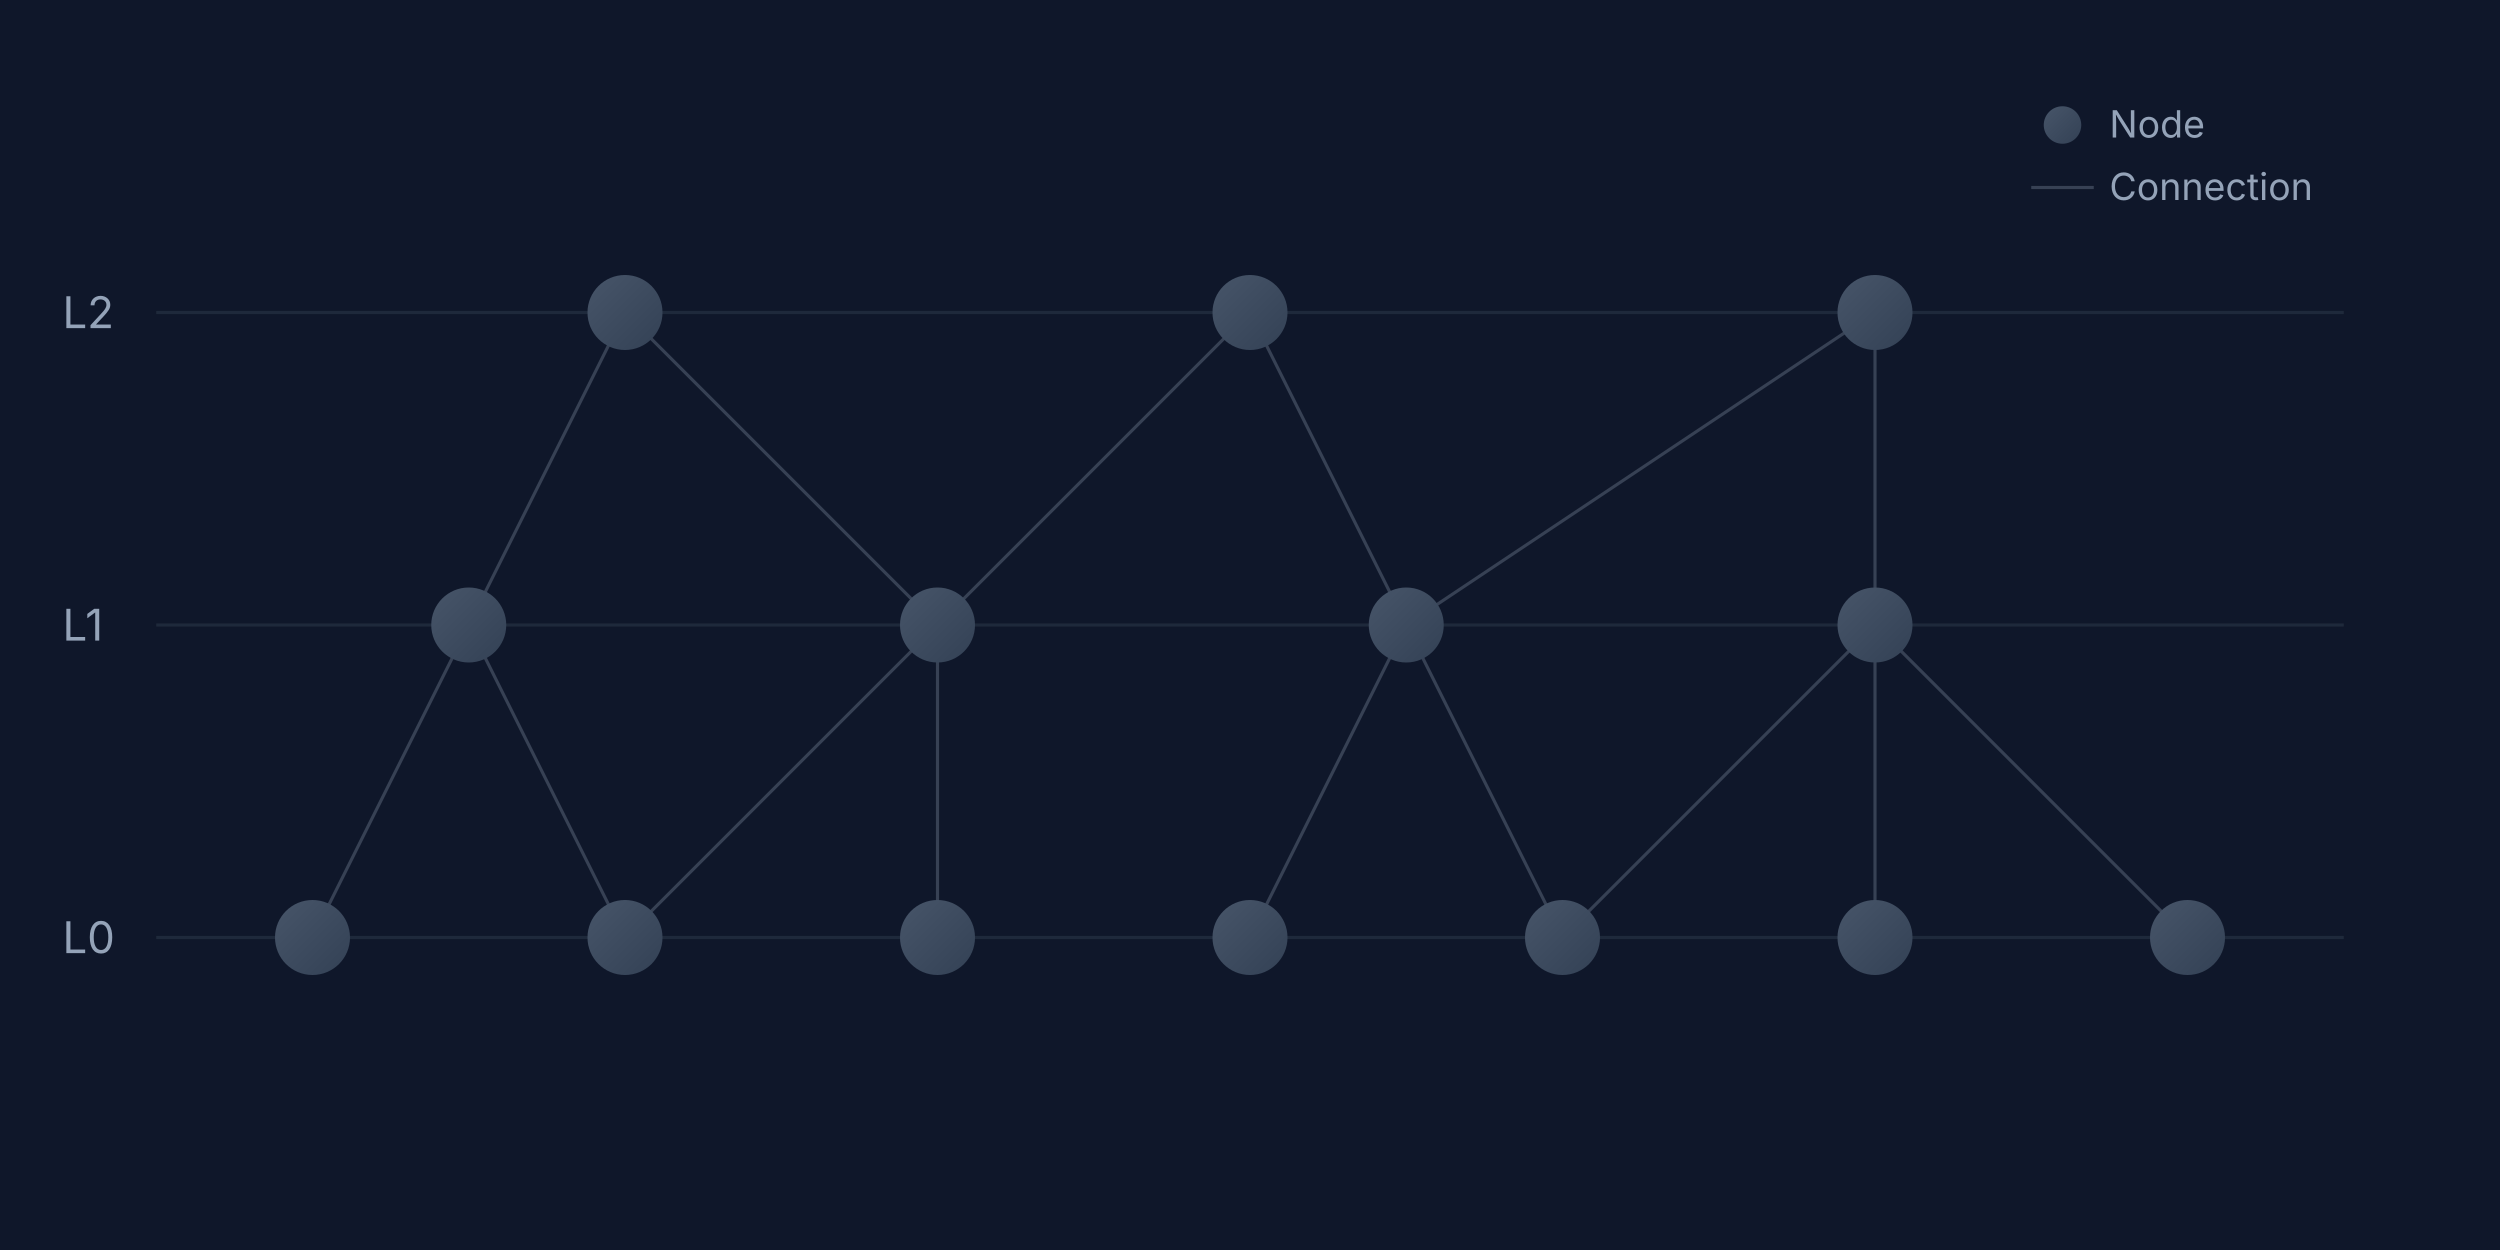
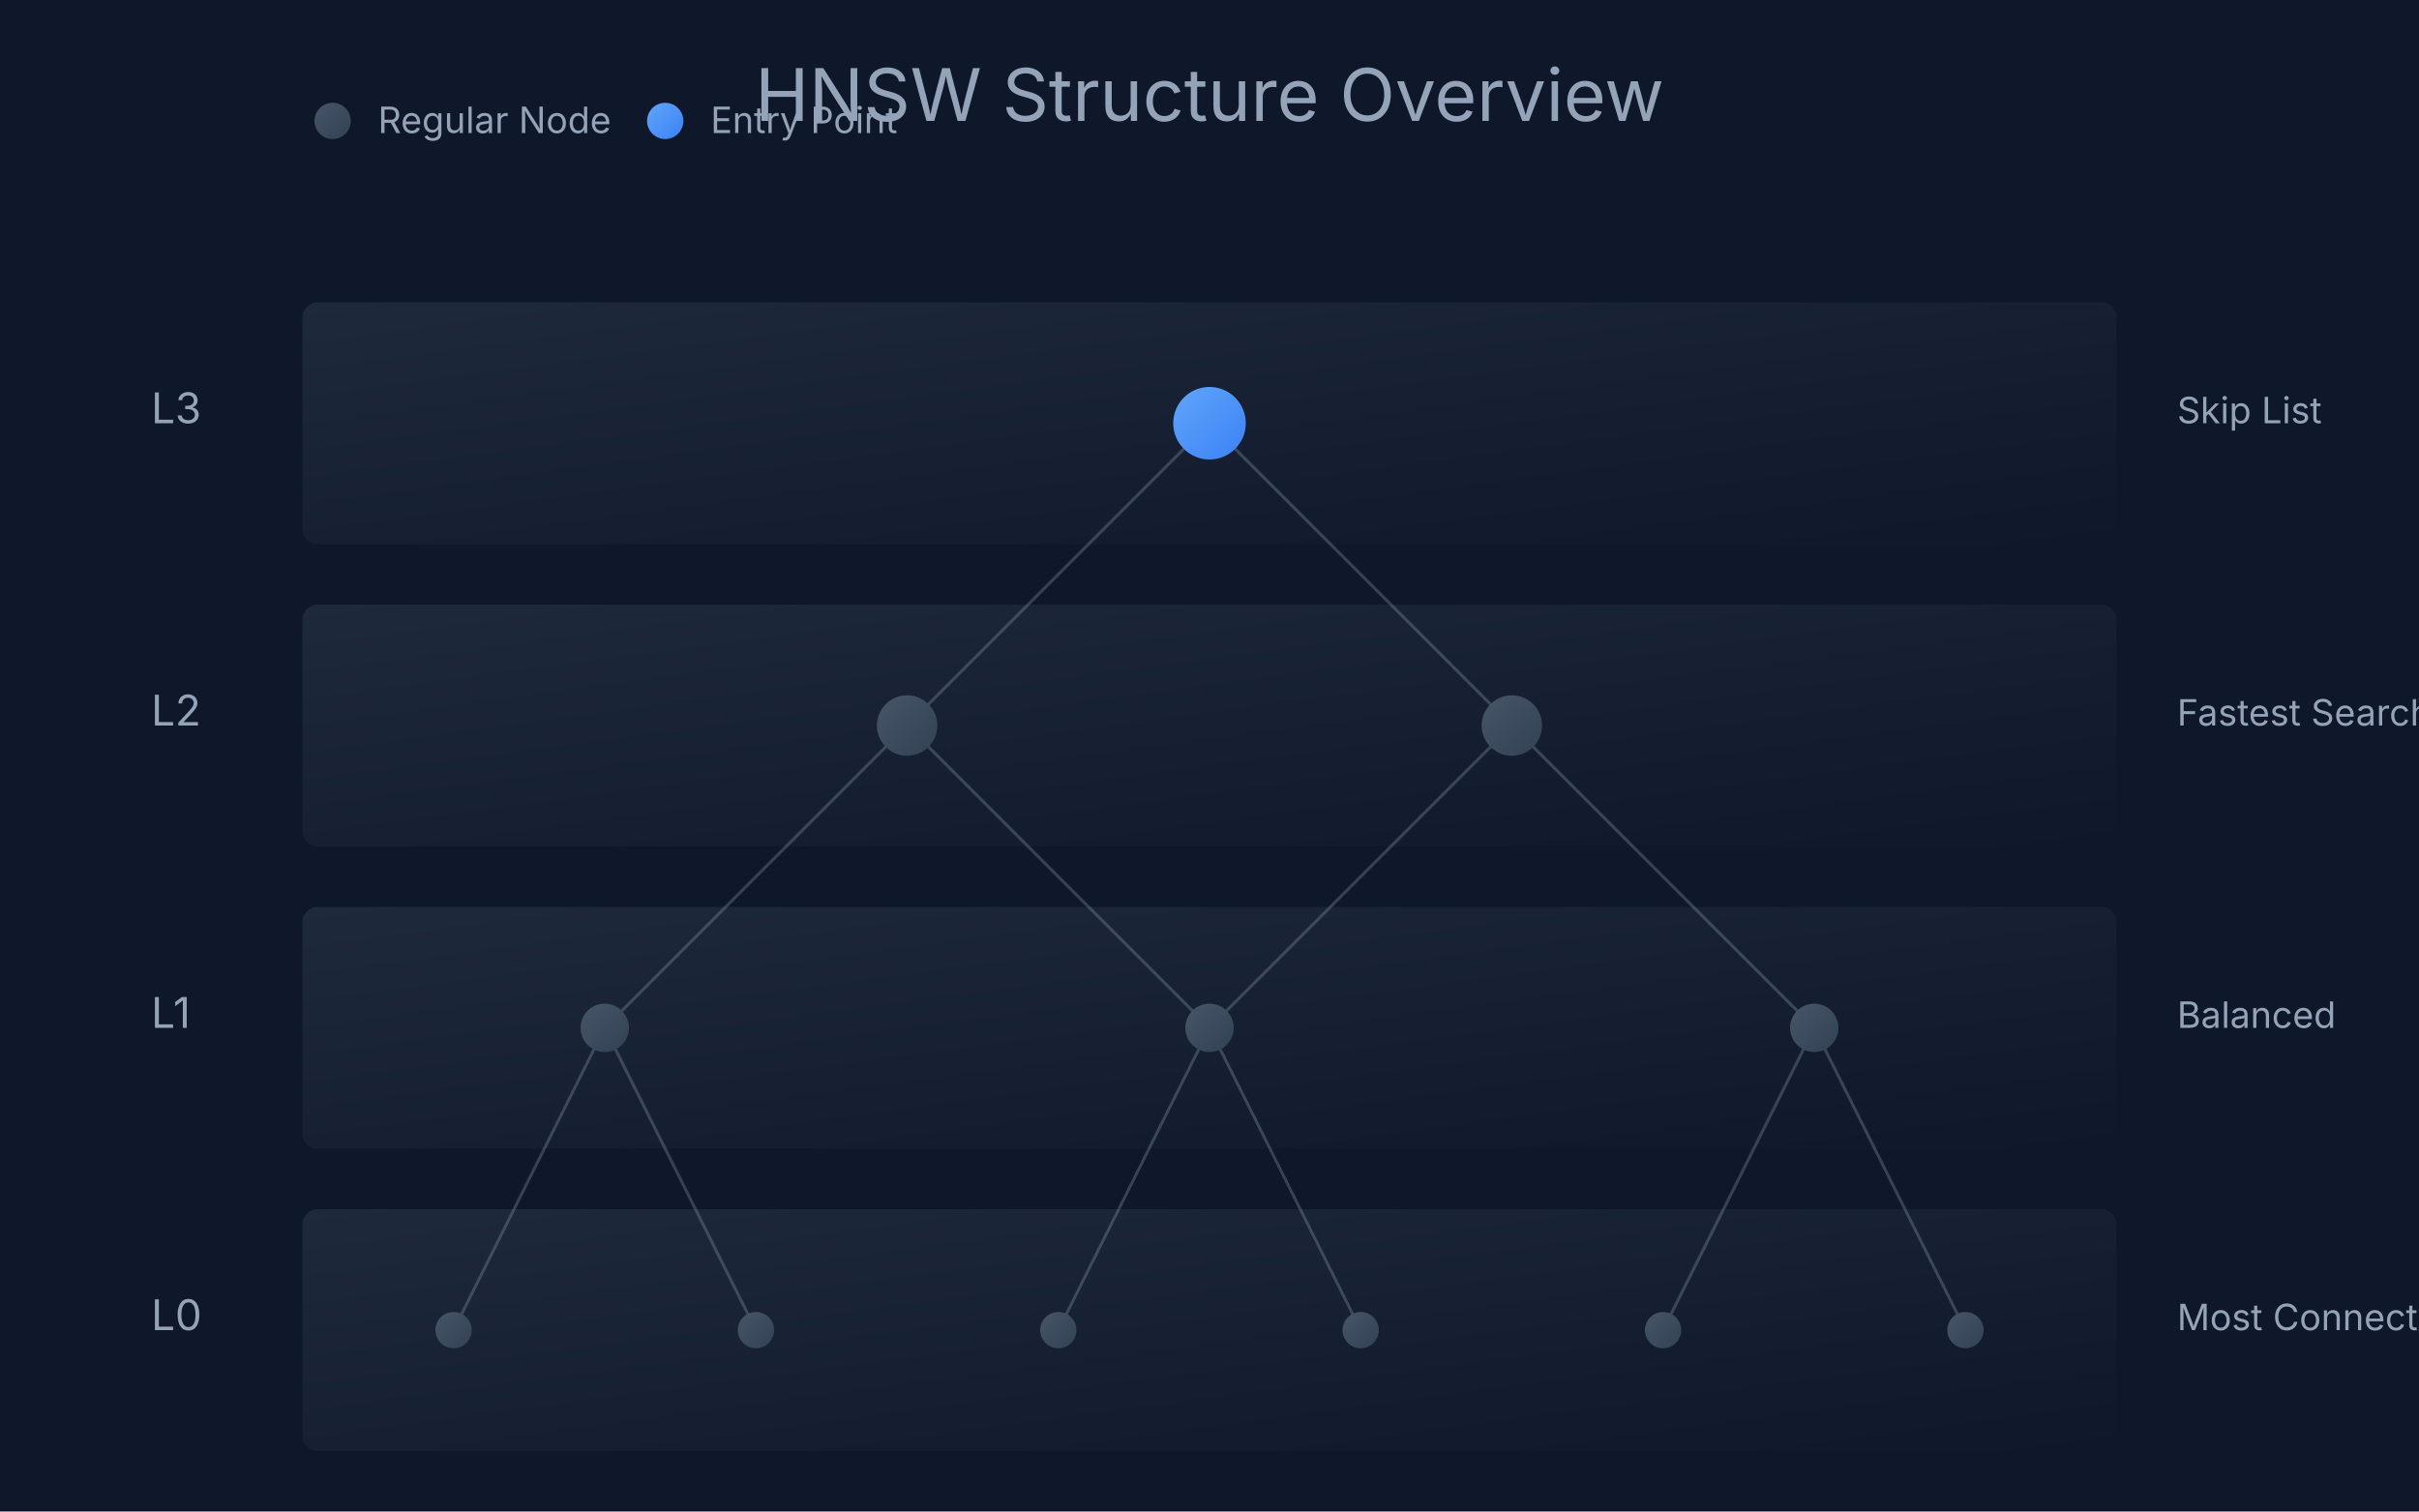
- <svg xmlns="http://www.w3.org/2000/svg" viewBox="0 0 800 400">
-   <rect width="800" height="400" fill="#0F172A" />
+ <svg xmlns="http://www.w3.org/2000/svg" viewBox="0 0 800 500">
+   <rect width="800" height="500" fill="#0F172A" />
  <defs>
    <linearGradient id="nodeGradient" x1="0%" y1="0%" x2="100%" y2="100%">
      <stop offset="0%" style="stop-color:#475569" />
      <stop offset="100%" style="stop-color:#334155" />
    </linearGradient>
-     <linearGradient id="connectionGradient">
-       <stop offset="0%" style="stop-color:#94A3B8;stop-opacity:0.6" />
-       <stop offset="100%" style="stop-color:#94A3B8;stop-opacity:0.2" />
+     <linearGradient id="activeNodeGradient" x1="0%" y1="0%" x2="100%" y2="100%">
+       <stop offset="0%" style="stop-color:#60A5FA" />
+       <stop offset="100%" style="stop-color:#3B82F6" />
+     </linearGradient>
+     <linearGradient id="layerGradient" x1="0%" y1="0%" x2="100%" y2="100%">
+       <stop offset="0%" style="stop-color:#1E293B" />
+       <stop offset="100%" style="stop-color:#0F172A" />
    </linearGradient>
  </defs>
-   <g id="layers" stroke="#1E293B" stroke-width="1">
-     <line x1="50" y1="100" x2="750" y2="100" />
-     <line x1="50" y1="200" x2="750" y2="200" />
-     <line x1="50" y1="300" x2="750" y2="300" />
+   <text x="400" y="40" text-anchor="middle" font-family="Inter, Arial" font-size="24" fill="#94A3B8">
+     HNSW Structure Overview
+   </text>
+   <g>
+     <rect x="100" y="100" width="600" height="80" fill="url(#layerGradient)" rx="5" />
+     <rect x="100" y="200" width="600" height="80" fill="url(#layerGradient)" rx="5" />
+     <rect x="100" y="300" width="600" height="80" fill="url(#layerGradient)" rx="5" />
+     <rect x="100" y="400" width="600" height="80" fill="url(#layerGradient)" rx="5" />
  </g>
  <g font-family="Inter, Arial" font-size="14" fill="#94A3B8">
-     <text x="20" y="105">L2</text>
-     <text x="20" y="205">L1</text>
-     <text x="20" y="305">L0</text>
+     <text x="50" y="140">L3</text>
+     <text x="50" y="240">L2</text>
+     <text x="50" y="340">L1</text>
+     <text x="50" y="440">L0</text>
  </g>
  <g stroke="#94A3B8" stroke-width="1" stroke-opacity="0.3">
-     <path d="M200,100 L150,200" />
-     <path d="M200,100 L300,200" />
-     <path d="M400,100 L300,200" />
-     <path d="M400,100 L450,200" />
-     <path d="M600,100 L450,200" />
-     <path d="M600,100 L600,200" />
-     <path d="M150,200 L100,300" />
-     <path d="M150,200 L200,300" />
-     <path d="M300,200 L200,300" />
-     <path d="M300,200 L300,300" />
-     <path d="M450,200 L400,300" />
-     <path d="M450,200 L500,300" />
-     <path d="M600,200 L500,300" />
-     <path d="M600,200 L600,300" />
-     <path d="M600,200 L700,300" />
+     <path d="M400,140 L300,240" />
+     <path d="M400,140 L500,240" />
+     <path d="M300,240 L200,340" />
+     <path d="M300,240 L400,340" />
+     <path d="M500,240 L400,340" />
+     <path d="M500,240 L600,340" />
+     <path d="M200,340 L150,440" />
+     <path d="M200,340 L250,440" />
+     <path d="M400,340 L350,440" />
+     <path d="M400,340 L450,440" />
+     <path d="M600,340 L550,440" />
+     <path d="M600,340 L650,440" />
  </g>
-   <g id="nodes">
-     <circle cx="200" cy="100" r="12" fill="url(#nodeGradient)" />
-     <circle cx="400" cy="100" r="12" fill="url(#nodeGradient)" />
-     <circle cx="600" cy="100" r="12" fill="url(#nodeGradient)" />
-     <circle cx="150" cy="200" r="12" fill="url(#nodeGradient)" />
-     <circle cx="300" cy="200" r="12" fill="url(#nodeGradient)" />
-     <circle cx="450" cy="200" r="12" fill="url(#nodeGradient)" />
-     <circle cx="600" cy="200" r="12" fill="url(#nodeGradient)" />
-     <circle cx="100" cy="300" r="12" fill="url(#nodeGradient)" />
-     <circle cx="200" cy="300" r="12" fill="url(#nodeGradient)" />
-     <circle cx="300" cy="300" r="12" fill="url(#nodeGradient)" />
-     <circle cx="400" cy="300" r="12" fill="url(#nodeGradient)" />
-     <circle cx="500" cy="300" r="12" fill="url(#nodeGradient)" />
-     <circle cx="600" cy="300" r="12" fill="url(#nodeGradient)" />
-     <circle cx="700" cy="300" r="12" fill="url(#nodeGradient)" />
+   <g>
+     <circle cx="400" cy="140" r="12" fill="url(#activeNodeGradient)" />
+     <circle cx="300" cy="240" r="10" fill="url(#nodeGradient)" />
+     <circle cx="500" cy="240" r="10" fill="url(#nodeGradient)" />
+     <circle cx="200" cy="340" r="8" fill="url(#nodeGradient)" />
+     <circle cx="400" cy="340" r="8" fill="url(#nodeGradient)" />
+     <circle cx="600" cy="340" r="8" fill="url(#nodeGradient)" />
+     <circle cx="150" cy="440" r="6" fill="url(#nodeGradient)" />
+     <circle cx="250" cy="440" r="6" fill="url(#nodeGradient)" />
+     <circle cx="350" cy="440" r="6" fill="url(#nodeGradient)" />
+     <circle cx="450" cy="440" r="6" fill="url(#nodeGradient)" />
+     <circle cx="550" cy="440" r="6" fill="url(#nodeGradient)" />
+     <circle cx="650" cy="440" r="6" fill="url(#nodeGradient)" />
  </g>
-   <g transform="translate(650, 30)" font-family="Inter, Arial" font-size="12" fill="#94A3B8">
+   <g transform="translate(720, 120)" font-family="Inter, Arial" font-size="12" fill="#94A3B8">
+     <text y="20">Skip List</text>
+     <text y="120">Fastest Search</text>
+     <text y="220">Balanced</text>
+     <text y="320">Most Connections</text>
+   </g>
+   <g transform="translate(100, 30)" font-family="Inter, Arial" font-size="12" fill="#94A3B8">
    <circle cx="10" cy="10" r="6" fill="url(#nodeGradient)" />
-     <text x="25" y="14">Node</text>
-     <path d="M0,30 L20,30" stroke="#94A3B8" stroke-width="1" stroke-opacity="0.3" />
-     <text x="25" y="34">Connection</text>
+     <text x="25" y="14">Regular Node</text>
+     <circle cx="120" cy="10" r="6" fill="url(#activeNodeGradient)" />
+     <text x="135" y="14">Entry Point</text>
  </g>
</svg>
